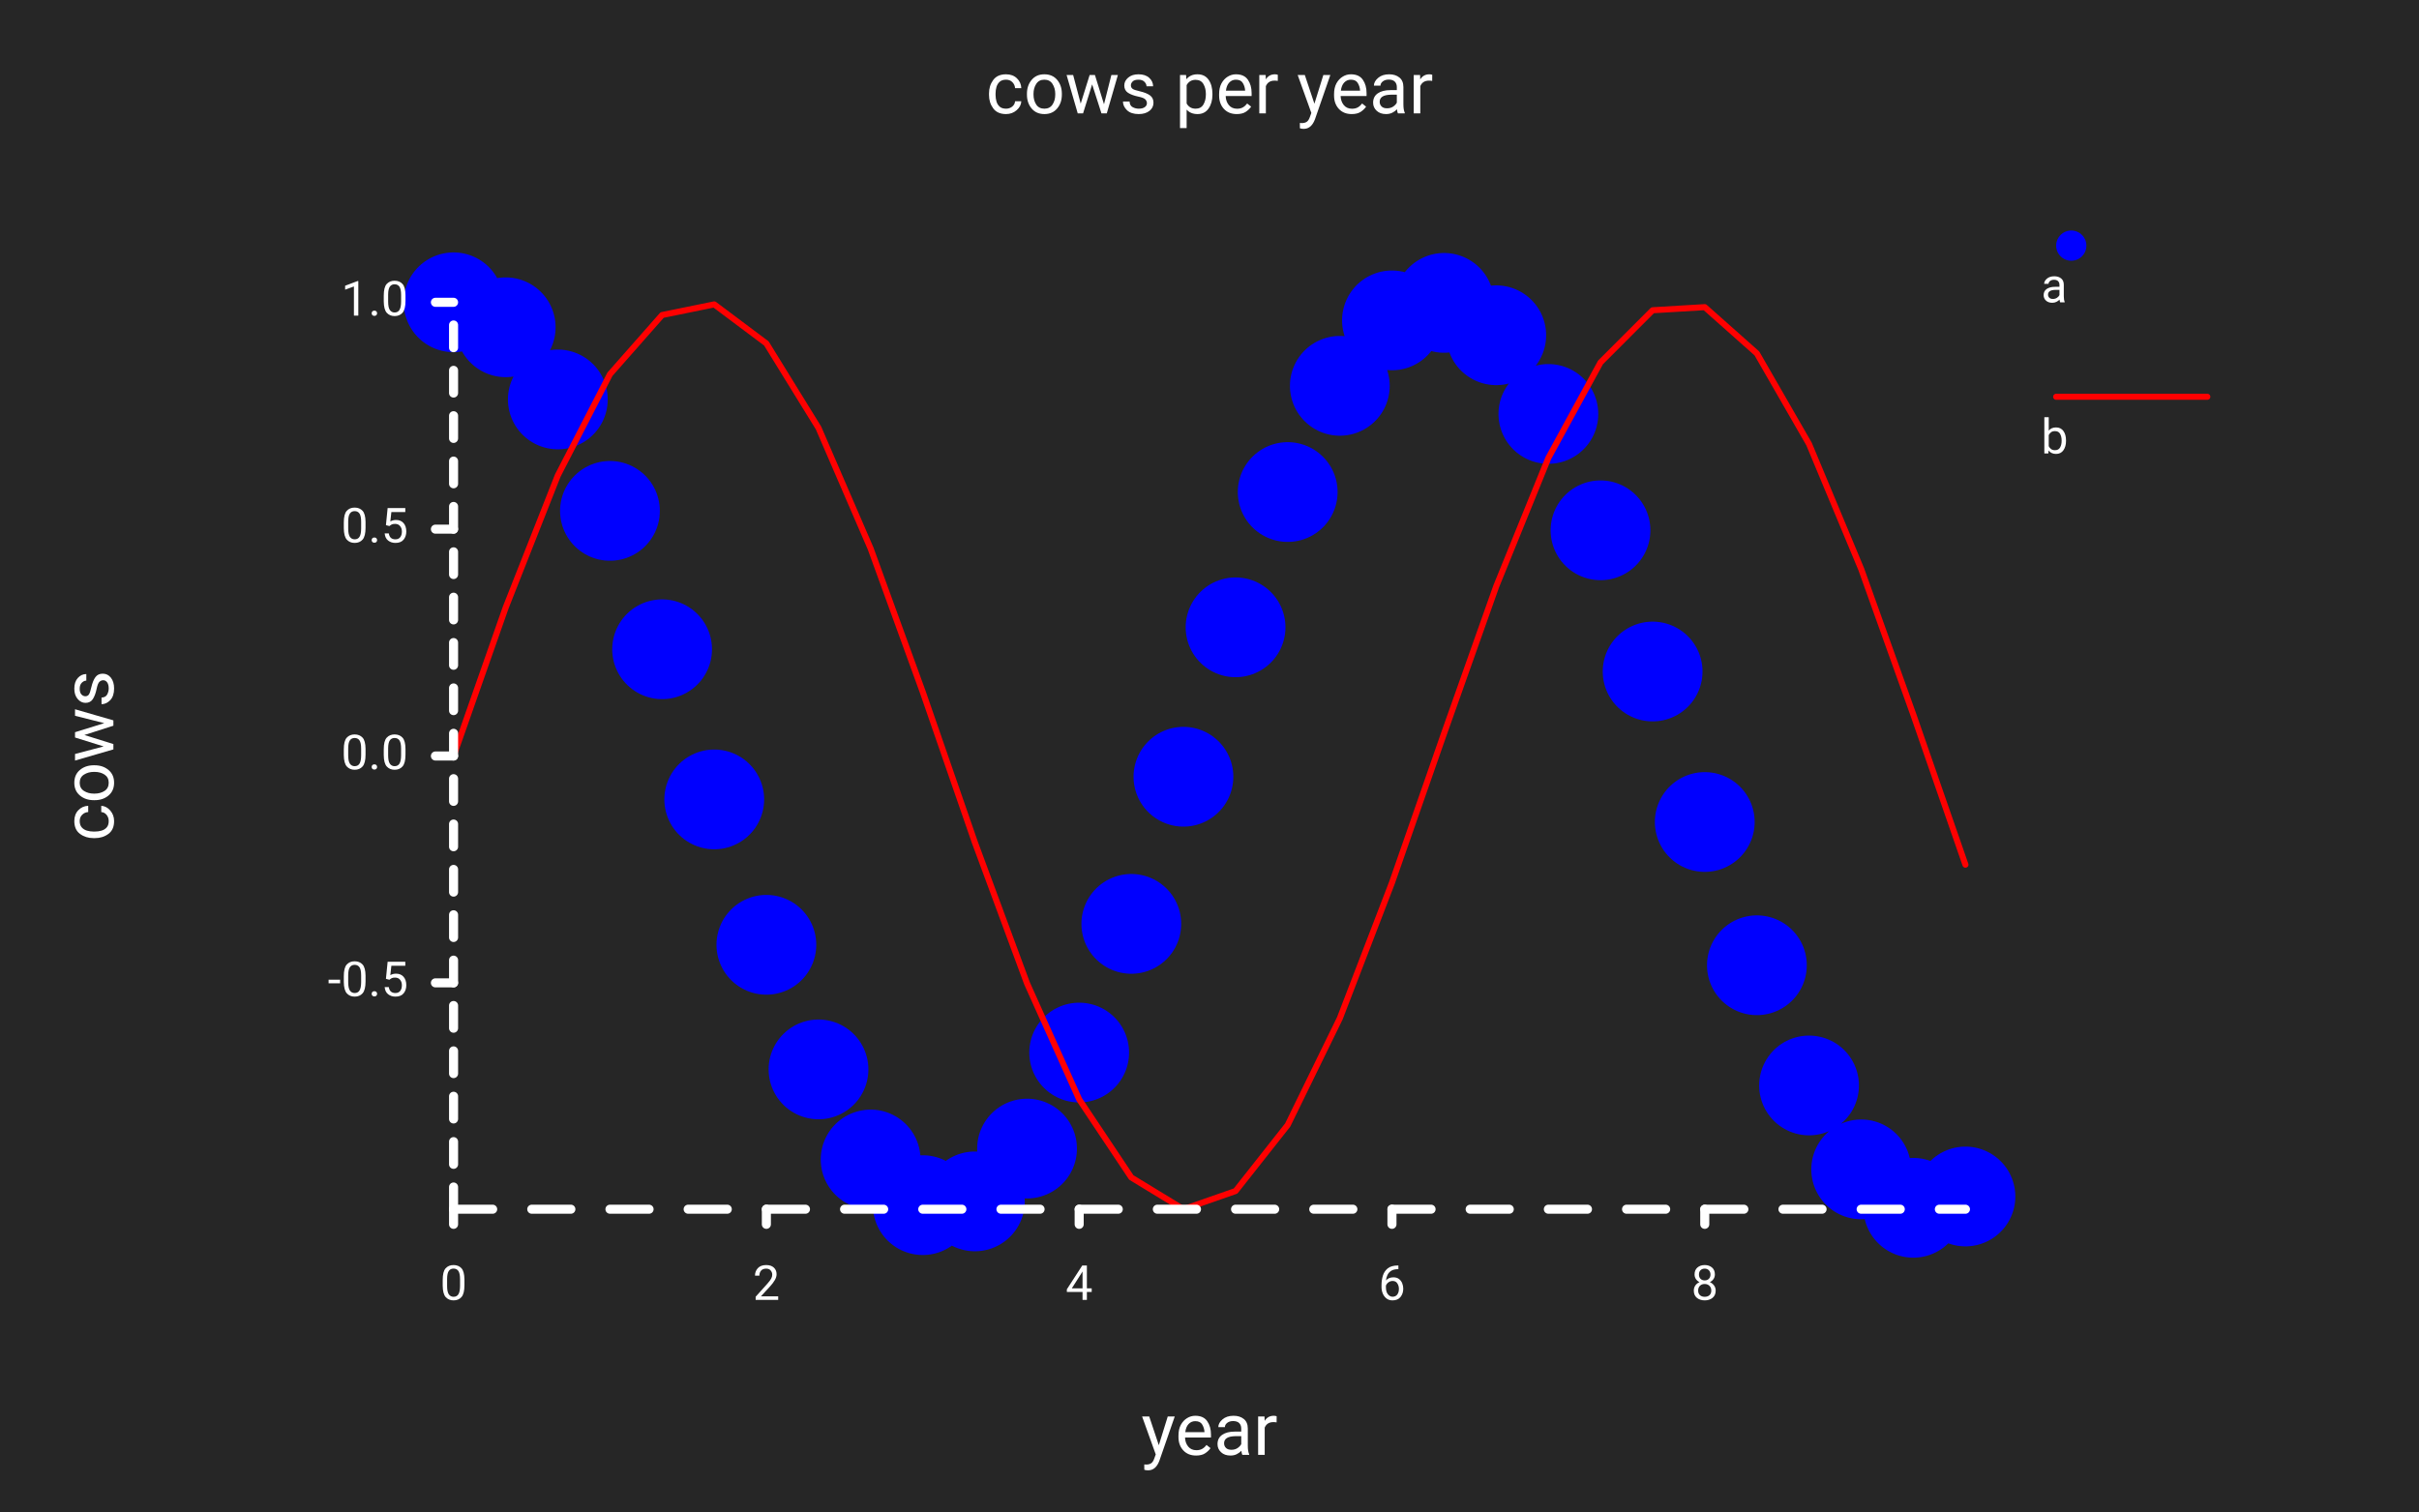
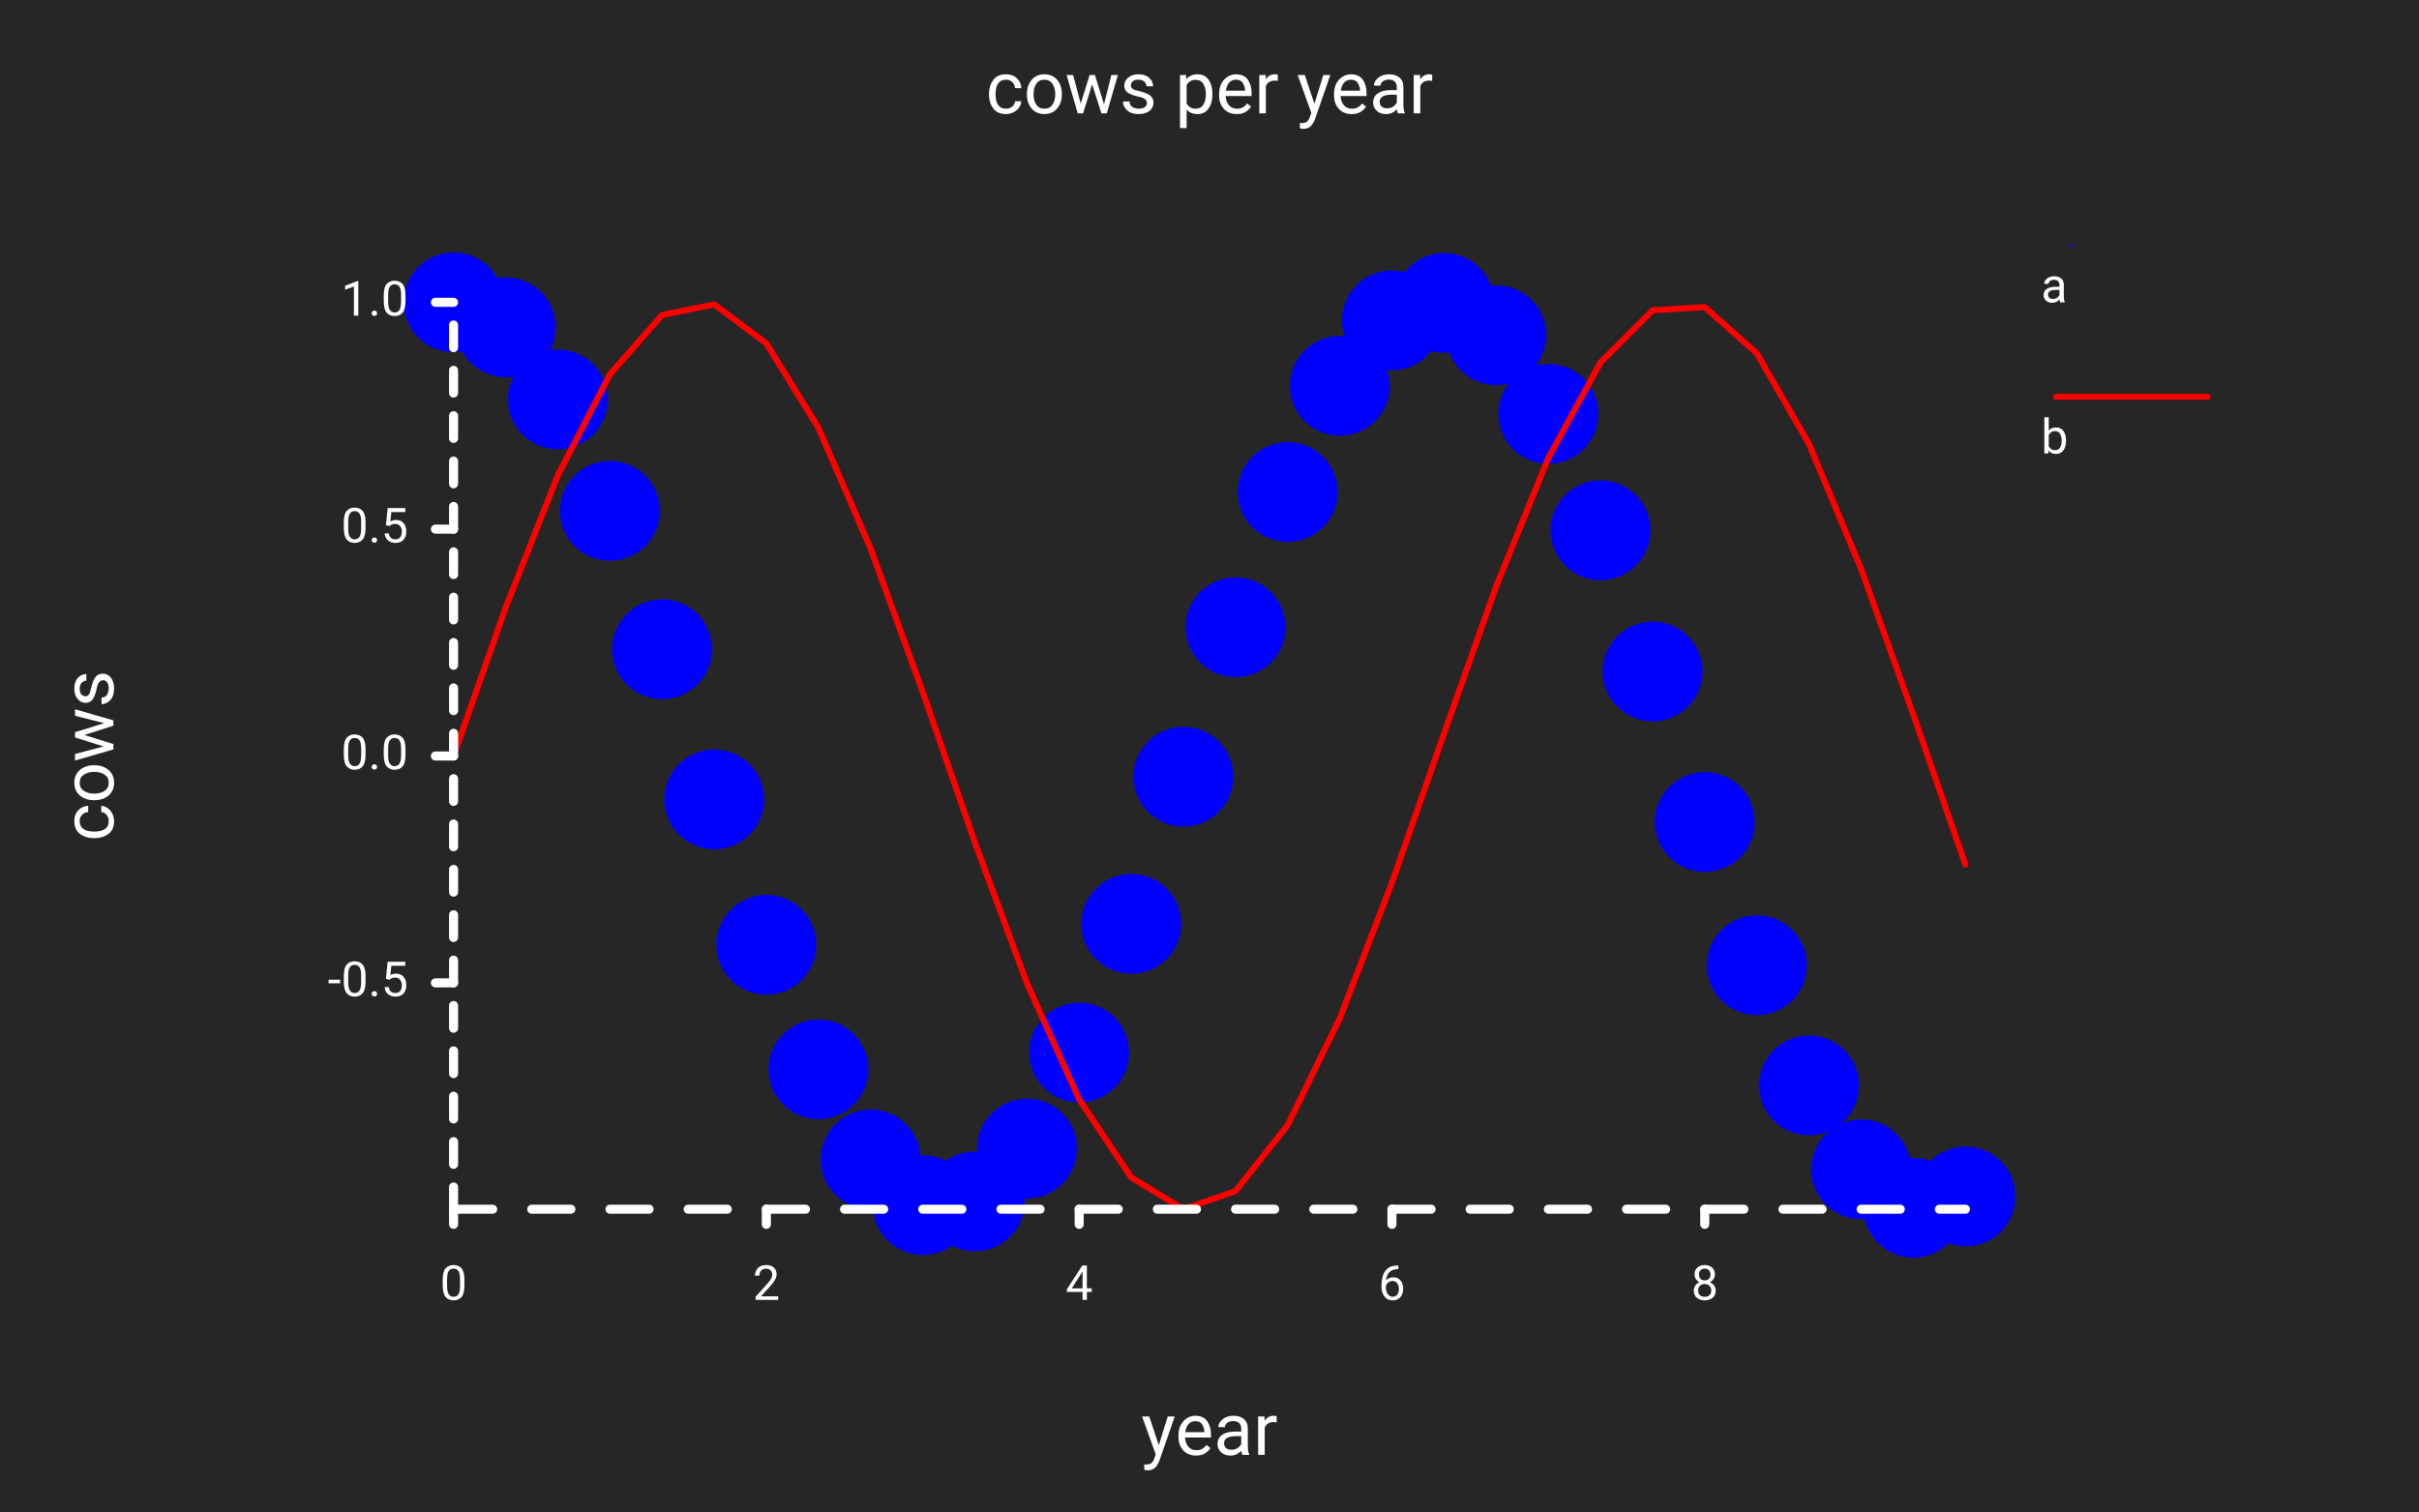
<svg xmlns="http://www.w3.org/2000/svg" class="poloto" width="800" height="500" viewBox="0 0 800 500">
  <style>
.poloto{
  stroke-linecap:round;
  stroke-linejoin:round;
  font-family:Roboto,sans-serif;
  font-size:16px;
}
.poloto_background{fill:#262626;}
.poloto_scatter{stroke-width:7}
.poloto_tick_line{stroke:dimgray;stroke-width:0.5}
.poloto_line{stroke-width:2}
.poloto_text{fill: white;}
.poloto_axis_lines{stroke: white;stroke-width:3;fill:none;stroke-dasharray:none}
.poloto_title{font-size:24px;dominant-baseline:start;text-anchor:middle;}
.poloto_xname{font-size:24px;dominant-baseline:start;text-anchor:middle;}
.poloto_yname{font-size:24px;dominant-baseline:start;text-anchor:middle;}
.poloto0stroke{stroke:blue;}
.poloto1stroke{stroke:red;}
.poloto2stroke{stroke:green;}
.poloto3stroke{stroke:gold;}
.poloto4stroke{stroke:aqua;}
.poloto5stroke{stroke:lime;}
.poloto6stroke{stroke:orange;}
.poloto7stroke{stroke:chocolate;}
.poloto0fill{fill:blue;}
.poloto1fill{fill:red;}
.poloto2fill{fill:green;}
.poloto3fill{fill:gold;}
.poloto4fill{fill:aqua;}
.poloto5fill{fill:lime;}
.poloto6fill{fill:orange;}
.poloto7fill{fill:chocolate;}
.poloto_scatter{stroke-width:33;}.poloto_scatter.poloto_legend_icon{stroke-width:10}
	</style>
  <circle r="1e5" class="poloto_background" />
-   <text class="poloto_text poloto_legend_text" x="675" y="100">a</text>
-   <line class="poloto_scatter poloto_legend_icon poloto0stroke poloto0legend" stroke="black" x1="685" x2="685" y1="81.25" y2="81.25" />
  <path class="poloto_scatter poloto0stroke" d=" M 150.00 100.00 h 0.00 M 167.24 108.26 h 0.00 M 184.48 132.13 h 0.00 M 201.72 168.99 h 0.00 M 218.97 214.77 h 0.00 M 236.21 264.44 h 0.00 M 253.45 312.53 h 0.00 M 270.69 353.75 h 0.00 M 287.93 383.55 h 0.00 M 305.17 398.65 h 0.00 M 322.41 397.41 h 0.00 M 339.66 379.94 h 0.00 M 356.90 348.18 h 0.00 M 374.14 305.61 h 0.00 M 391.38 256.94 h 0.00 M 408.62 207.51 h 0.00 M 425.86 162.76 h 0.00 M 443.10 127.63 h 0.00 M 460.34 105.98 h 0.00 M 477.59 100.19 h 0.00 M 494.83 110.90 h 0.00 M 512.07 136.93 h 0.00 M 529.31 175.42 h 0.00 M 546.55 222.13 h 0.00 M 563.79 271.91 h 0.00 M 581.03 319.30 h 0.00 M 598.28 359.06 h 0.00 M 615.52 386.82 h 0.00 M 632.76 399.53 h 0.00 M 650.00 395.79 h 0.00" />
-   <text class="poloto_text poloto_legend_text" x="675" y="150">b</text>
-   <line class="poloto_line poloto_legend_icon poloto1stroke poloto1legend" stroke="black" x1="680" x2="730" y1="131.25" y2="131.25" />
  <path class="poloto_line poloto1stroke" fill="none" stroke="black" d=" M 150.00 250.08 L 167.24 200.97 L 184.48 157.27 L 201.72 123.79 L 218.97 104.21 L 236.21 100.69 L 253.45 113.61 L 270.69 141.56 L 287.93 181.45 L 305.17 228.90 L 322.41 278.68 L 339.66 325.31 L 356.90 363.66 L 374.14 389.50 L 391.38 400.00 L 408.62 393.99 L 425.86 372.14 L 443.10 336.85 L 460.34 292.01 L 477.59 242.56 L 494.83 193.93 L 512.07 151.48 L 529.31 119.89 L 546.55 102.63 L 563.79 101.60 L 581.03 116.91 L 598.28 146.89 L 615.52 188.23 L 632.76 236.37 L 650.00 286.03" />
-   <text class="poloto_labels poloto_text poloto_title" x="400.00" y="37.50">cows per year</text>
-   <text class="poloto_labels poloto_text poloto_xname" x="400.00" y="481.25">year</text>
-   <text class="poloto_labels poloto_text poloto_yname" transform="rotate(-90,37.50,250.00)" x="37.50" y="250.00">cows</text>
+   <g class="poloto_legend_icon">
+     <line class="poloto_legend_icon poloto0stroke poloto0legend" stroke="black" x1="685" x2="685" y1="81.25" y2="81.25" />
+     <line class="poloto_line poloto1stroke poloto1legend" stroke="black" x1="680" x2="730" y1="131.25" y2="131.25" />
+   </g>
+   <g class="poloto_text poloto_legend_text">
+     <text x="675" y="100">a</text>
+     <text x="675" y="150">b</text>
+   </g>
+   <g class="poloto_labels poloto_text">
+     <text class="poloto_title" x="400.00" y="37.50">cows per year</text>
+     <text class="poloto_xname" x="400.00" y="481.25">year</text>
+     <text class="poloto_yname" transform="rotate(-90,37.50,250.00)" x="37.50" y="250.00">cows</text>
+   </g>
  <g class="poloto_tick_labels poloto_text" dominant-baseline="middle" text-anchor="end">
    <text x="135.00" y="325.12">-0.5</text>
    <text x="135.00" y="250.08">0.0</text>
    <text x="135.00" y="175.04">0.5</text>
    <text x="135.00" y="100.00">1.0</text>
  </g>
  <g class="poloto_axis_lines" stroke="black">
    <line x1="150.00" x2="144.00" y1="325.12" y2="325.12" />
    <line x1="150.00" x2="144.00" y1="250.08" y2="250.08" />
    <line x1="150.00" x2="144.00" y1="175.04" y2="175.04" />
    <line x1="150.00" x2="144.00" y1="100.00" y2="100.00" />
  </g>
  <g class="poloto_tick_labels poloto_text" dominant-baseline="start" text-anchor="middle">
    <text x="150.00" y="430.00">0</text>
    <text x="253.45" y="430.00">2</text>
    <text x="356.90" y="430.00">4</text>
    <text x="460.34" y="430.00">6</text>
    <text x="563.79" y="430.00">8</text>
  </g>
  <g class="poloto_axis_lines" stroke="black">
    <line x1="150.00" x2="150.00" y1="400.00" y2="405.00" />
    <line x1="253.45" x2="253.45" y1="400.00" y2="405.00" />
    <line x1="356.90" x2="356.90" y1="400.00" y2="405.00" />
    <line x1="460.34" x2="460.34" y1="400.00" y2="405.00" />
    <line x1="563.79" x2="563.79" y1="400.00" y2="405.00" />
  </g>
  <path stroke="black" fill="none" class="poloto_axis_lines" style="stroke-dasharray:12.931;stroke-dashoffset:-0;" d=" M 150.00 400.00 L 650.00 400.00" />
  <path stroke="black" fill="none" class="poloto_axis_lines" style="stroke-dasharray:7.504;stroke-dashoffset:-74.882;" d=" M 150.00 400.00 L 150.00 100.00" />
</svg>
